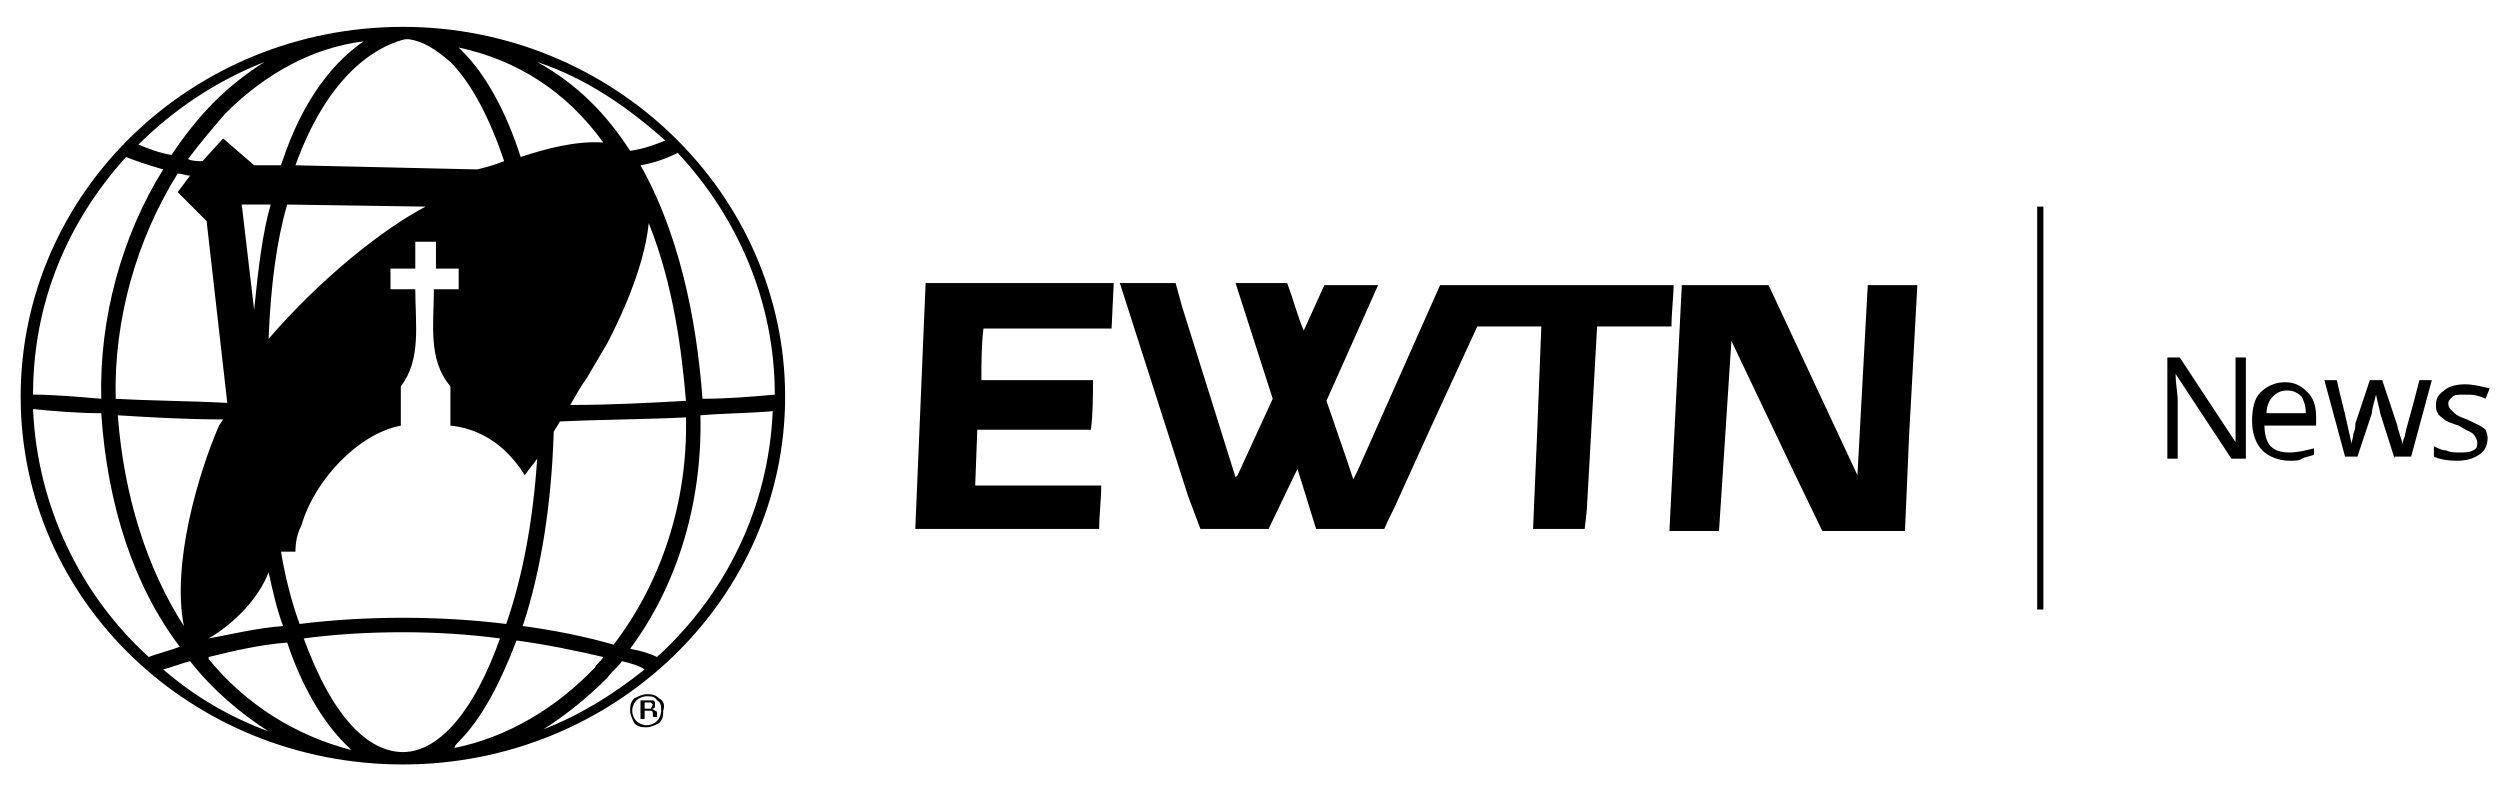
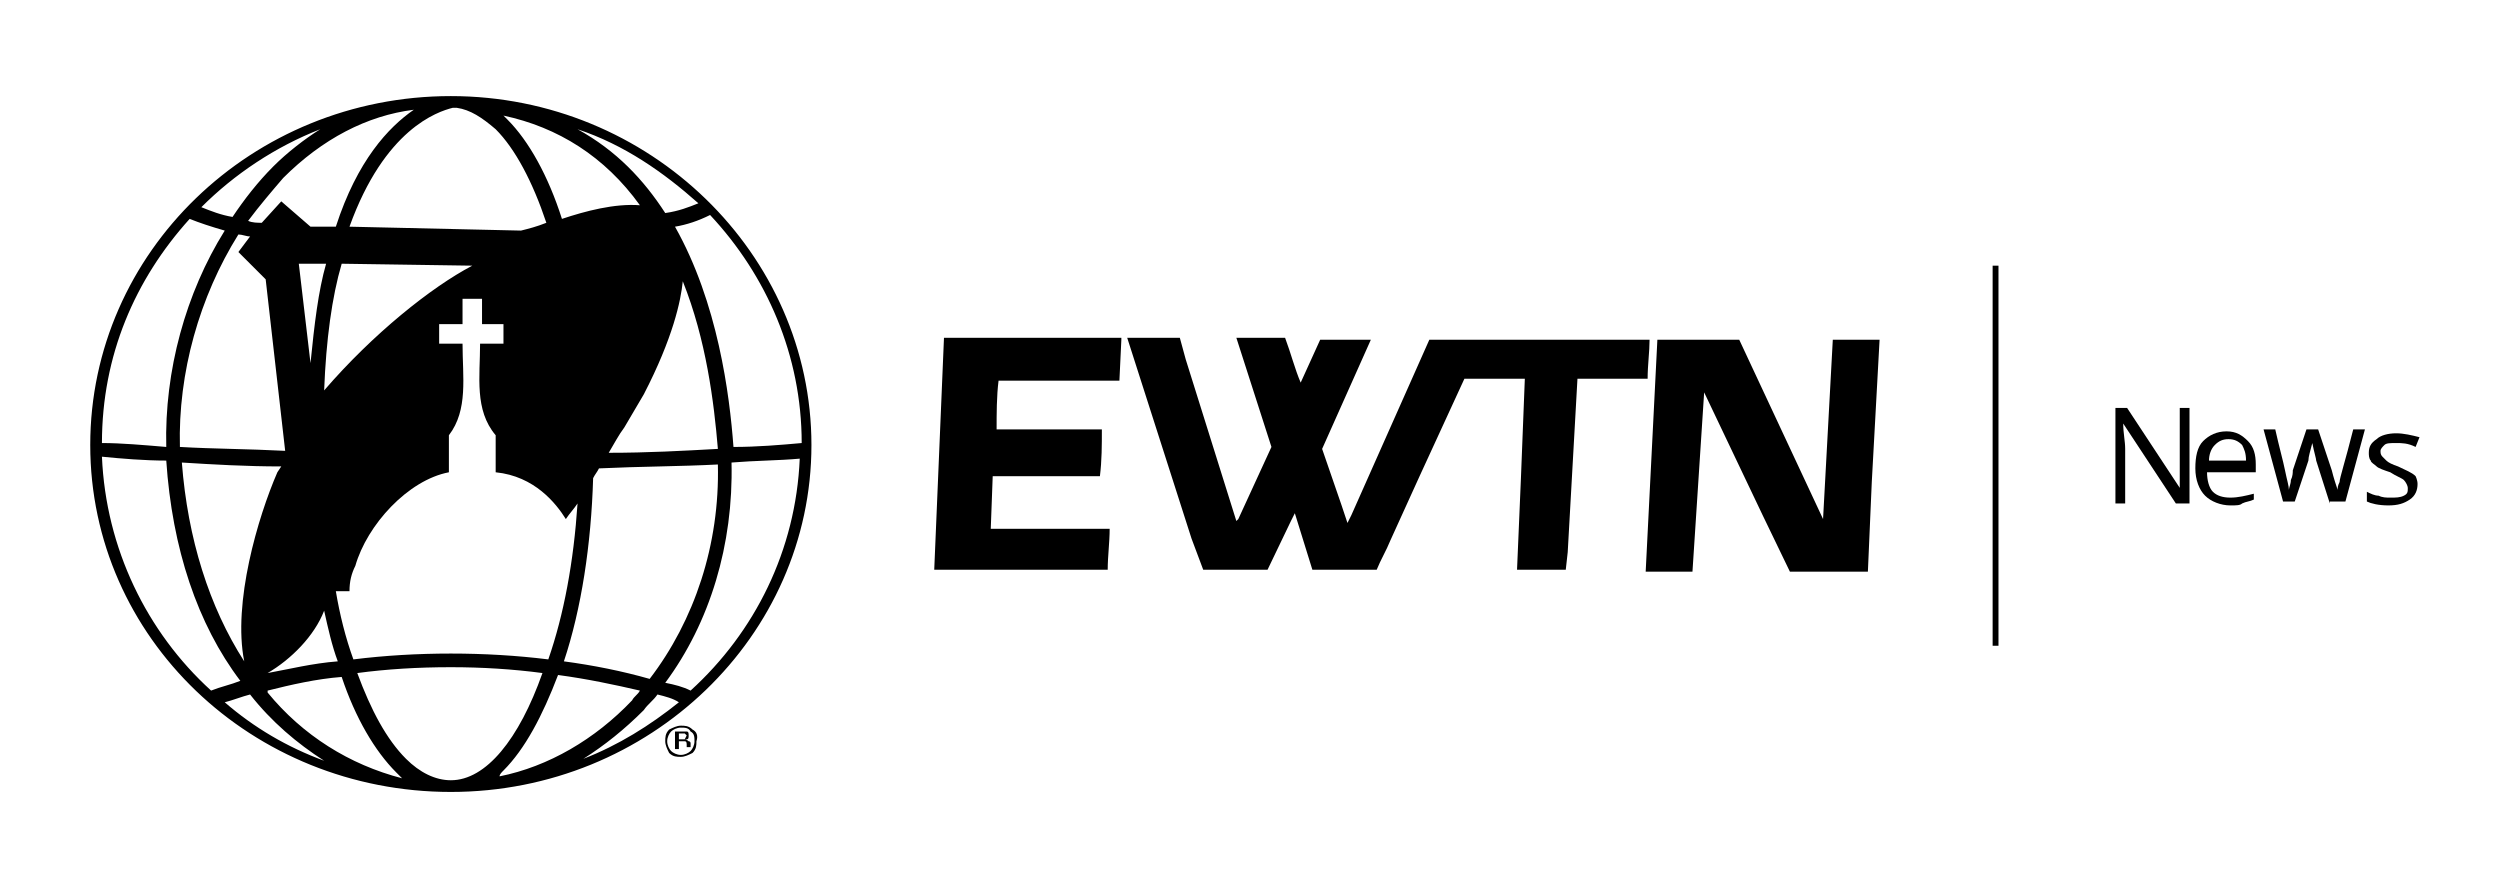
- <svg xmlns="http://www.w3.org/2000/svg" version="1.1" id="Layer_1" x="0px" y="0px" viewBox="0 0 121 38.3" style="enable-background:new 0 0 121 38.3;" xml:space="preserve">
+ <svg xmlns="http://www.w3.org/2000/svg" version="1.1" id="Layer_1" x="0px" y="0px" viewBox="-3.63 -3.63 128.26 45.56" style="enable-background:new 0 0 121 38.3;" xml:space="preserve">
  <g>
    <path d="M19.5,1.3C9.3,1.3,1,9.3,1,19.2S9.3,37,19.5,37C29.7,37,38,29,38,19.2S29.7,1.3,19.5,1.3 M32.8,7.4   c2.9,3.1,4.7,7.2,4.7,11.7c-1.1,0.1-2.3,0.2-3.5,0.2c0,0,0,0,0,0c-0.2-2.7-0.8-7.4-3-11.3C31.6,7.9,32.2,7.7,32.8,7.4 M8.9,30.3   C7.1,27.5,6,24,5.7,20.1c1.6,0.1,3.3,0.2,5.1,0.2l-0.2,0.3C9.6,22.9,8.3,27.3,8.9,30.3 M10,10.7l1,8.8c-1.9-0.1-3.7-0.1-5.4-0.2   c-0.1-3.8,1-7.7,3-10.9c0.2,0,0.4,0.1,0.6,0.1L8.6,9.3L10,10.7z M10.1,30.9c1.2-0.7,2.4-1.9,2.9-3.2c0.2,0.9,0.4,1.8,0.7,2.6   C12.4,30.4,11.2,30.7,10.1,30.9L10.1,30.9z M12.3,15l-0.6-5.1l1.4,0C12.7,11.3,12.5,13,12.3,15 M13.9,9.9l6.7,0.1   c-2.1,1.1-5.1,3.5-7.6,6.4C13.1,13.8,13.4,11.6,13.9,9.9 M13.6,26.7l0.7,0c0-0.5,0.1-0.9,0.3-1.3c0.6-2.1,2.7-4.4,4.8-4.8v-1.9   c1-1.3,0.7-3,0.7-4.7l-1.2,0v-1l1.2,0l0-1.3h1V13l1.1,0v1l-1.2,0c0,1.7-0.3,3.4,0.8,4.7v1.9c2,0.2,3.1,1.6,3.6,2.4   c0.2-0.3,0.4-0.5,0.6-0.8c-0.2,3-0.7,5.7-1.5,8c-1.6-0.2-3.3-0.3-5-0.3c-1.7,0-3.4,0.1-5,0.3C14.1,29.1,13.8,27.9,13.6,26.7    M26.8,20.9c0.1-0.2,0.2-0.3,0.3-0.5c2.1-0.1,4.2-0.1,6.1-0.2c0.1,4.1-1.2,8-3.5,11c-1.4-0.4-2.9-0.7-4.4-0.9   C26.2,27.6,26.7,24.3,26.8,20.9 M27.6,19.6c0.3-0.5,0.5-0.9,0.8-1.3l1-1.7c1.5-2.9,1.9-4.8,2-5.8c1.2,3,1.6,6.2,1.8,8.6   c0,0,0,0,0,0C31.4,19.5,29.6,19.6,27.6,19.6 M32.2,6.8c-0.5,0.2-1,0.4-1.7,0.5C29.4,5.6,28,4.1,26,3C28.4,3.8,30.4,5.2,32.2,6.8    M29.2,6.9c-1.3-0.1-2.8,0.3-4,0.7c-0.7-2.2-1.7-4-2.8-5.1c-0.1-0.1-0.2-0.2-0.2-0.2C25,2.9,27.4,4.4,29.2,6.9 M19.6,1.9   c0.1,0,0.1,0,0.2,0c0.7,0.1,1.3,0.5,2,1.1c1,1,1.9,2.7,2.6,4.8c-0.5,0.2-0.9,0.3-1.3,0.4l-8.8-0.2C16.1,3,18.8,2.1,19.6,1.9    M13.6,8l-1.3,0l-1.5-1.3l-1,1.1C9.6,7.8,9.3,7.8,9.1,7.7c0.6-0.8,1.2-1.5,1.8-2.2c2-2,4.3-3.2,6.7-3.5C16.3,2.9,14.7,4.6,13.6,8    M12.8,3c-0.8,0.5-1.7,1.2-2.4,1.9C9.6,5.7,8.9,6.6,8.3,7.5C7.7,7.4,7.2,7.2,6.7,7C8.4,5.3,10.5,3.9,12.8,3 M6.1,7.6   C6.6,7.8,7.2,8,7.9,8.2c-2,3.2-3.1,7.2-3,11.1c-1.2-0.1-2.3-0.2-3.3-0.2C1.6,14.6,3.3,10.7,6.1,7.6 M1.6,19.8   c1,0.1,2.2,0.2,3.3,0.2c0.3,4.5,1.6,8.4,3.8,11.3c-0.5,0.2-1,0.3-1.5,0.5C3.9,28.8,1.8,24.5,1.6,19.8 M7.9,32.4   c0.4-0.1,0.9-0.3,1.3-0.4c1.1,1.4,2.4,2.5,3.8,3.4C11.1,34.7,9.4,33.7,7.9,32.4 M10.1,31.9l0-0.1c1.2-0.3,2.5-0.6,3.8-0.7   c0.7,2.1,1.7,3.8,2.8,4.9c0.1,0.1,0.2,0.2,0.3,0.3C14.3,35.6,11.9,34.1,10.1,31.9 M19.5,36.4C19.5,36.4,19.5,36.4,19.5,36.4   L19.5,36.4c-0.8,0-1.6-0.4-2.3-1.1c-1-1-1.8-2.5-2.5-4.4c1.5-0.2,3.1-0.3,4.8-0.3c1.6,0,3.2,0.1,4.7,0.3   C23,34.3,21.3,36.4,19.5,36.4 M22.2,35.9c1.1-1.1,2-2.8,2.8-4.9c1.5,0.2,2.9,0.5,4.2,0.8c-0.1,0.2-0.3,0.3-0.4,0.5   c-1.9,2-4.3,3.4-6.8,3.9C22,36.1,22.1,36,22.2,35.9 M26.3,35.3c1.1-0.7,2.1-1.5,3.1-2.5c0.2-0.3,0.5-0.5,0.7-0.8   c0.4,0.1,0.8,0.2,1.1,0.4C29.7,33.6,28.1,34.6,26.3,35.3 M31.8,31.8c-0.4-0.2-0.8-0.3-1.3-0.4c2.3-3.1,3.5-7.1,3.4-11.3   c1.2-0.1,2.4-0.1,3.5-0.2C37.2,24.6,35.1,28.8,31.8,31.8" />
    <path d="M31.8,33.9C32,34,32,34.2,32,34.4c0,0.2-0.1,0.4-0.2,0.5c-0.1,0.1-0.3,0.2-0.5,0.2c-0.2,0-0.4-0.1-0.5-0.2   c-0.1-0.1-0.2-0.3-0.2-0.5c0-0.2,0.1-0.4,0.2-0.5c0.1-0.1,0.3-0.2,0.5-0.2S31.7,33.7,31.8,33.9 M31.9,33.8   c-0.2-0.2-0.4-0.2-0.6-0.2c-0.2,0-0.4,0.1-0.6,0.2c-0.2,0.2-0.2,0.4-0.2,0.6c0,0.2,0.1,0.4,0.2,0.6c0.2,0.2,0.4,0.2,0.6,0.2   c0.2,0,0.4-0.1,0.6-0.2c0.2-0.2,0.2-0.4,0.2-0.6C32.2,34.1,32.1,33.9,31.9,33.8 M31.5,34.3c0,0-0.1,0-0.2,0h-0.1V34h0.1   c0.1,0,0.2,0,0.2,0c0,0,0.1,0.1,0.1,0.1C31.5,34.3,31.5,34.3,31.5,34.3 M31,34.8h0.2v-0.4h0.1c0.1,0,0.1,0,0.2,0   c0.1,0,0.1,0.1,0.1,0.2v0.1l0,0c0,0,0,0,0,0c0,0,0,0,0,0h0.2l0,0c0,0,0,0,0,0c0,0,0,0,0-0.1v-0.1c0,0,0-0.1-0.1-0.1   c0,0-0.1-0.1-0.2-0.1c0.1,0,0.1,0,0.1,0c0.1,0,0.1-0.1,0.1-0.2c0-0.1,0-0.2-0.1-0.2c-0.1,0-0.1,0-0.3,0H31V34.8z" />
    <path d="M53.9,13.8l-0.1,2.1h0h-4.7h-1.5c-0.1,0.8-0.1,1.7-0.1,2.5H49h3.9c0,0.8,0,1.6-0.1,2.4h-2.2h-3.2c0,0-0.1,0-0.1,0l-0.1,2.7   h3.6h2.5c0,0.7-0.1,1.4-0.1,2.1h-8.9l0.5-11.9H53.9z" />
    <path d="M72.3,13.8L72.3,13.8l-2.6,0l-4,9l-0.2,0.4c-0.1-0.3-0.2-0.6-0.3-0.9l-1-2.9l2.5-5.6c-0.5,0-2.4,0-2.6,0l-1,2.2L63.1,16   c-0.3-0.7-0.5-1.5-0.8-2.3c-0.8,0-1.7,0-2.5,0l1.8,5.6l-1.7,3.7l-0.1,0.1c0,0,0,0,0,0l-2.6-8.3l-0.3-1.1h-2.7h0L57.5,24l0.6,1.6H61   h0.4l1.2-2.5l0.2-0.4l0,0l0.9,2.9c0.4,0,2.7,0,3.3,0c0.2-0.5,0.5-1,0.7-1.5l1.5-3.3l2.3-5l3.1,0l0,0l-0.2,5.1l-0.2,4.7   c0.1,0,2.4,0,2.5,0l0.1-0.9l0.5-8.9l3.6,0c0-0.7,0.1-1.4,0.1-2H72.3z" />
    <path d="M81.9,13.8h3.7l4.3,9.2c0,0,0,0,0,0l0,0l0.5-9.2h2.4h0l-0.4,7.3l-0.2,4.6h-4l-1.4-2.9l-3-6.3l0,0l0,0l-0.6,9.2h-2.4h0   l0.6-11.9H81.9z" />
    <rect x="98.6" y="10" width="0.3" height="19.5" />
    <path d="M108.6,22.2H108l-2.7-4.1h0c0,0.5,0.1,0.9,0.1,1.3v2.8h-0.5v-4.9h0.6l2.7,4.1h0c0-0.1,0-0.3,0-0.6c0-0.3,0-0.6,0-0.7v-2.8   h0.5V22.2z" />
    <path d="M110.8,22.3c-0.5,0-1-0.2-1.3-0.5c-0.3-0.3-0.5-0.8-0.5-1.4c0-0.6,0.1-1.1,0.4-1.4c0.3-0.3,0.7-0.5,1.2-0.5   c0.5,0,0.8,0.2,1.1,0.5c0.3,0.3,0.4,0.7,0.4,1.2v0.4h-2.5c0,0.4,0.1,0.8,0.3,1c0.2,0.2,0.5,0.3,0.9,0.3c0.4,0,0.8-0.1,1.2-0.2V22   c-0.2,0.1-0.4,0.1-0.6,0.2C111.3,22.3,111.1,22.3,110.8,22.3 M110.7,18.9c-0.3,0-0.5,0.1-0.7,0.3s-0.3,0.5-0.3,0.8h1.9   c0-0.4-0.1-0.6-0.2-0.8C111.2,19,111,18.9,110.7,18.9" />
    <path d="M115.9,22.2l-0.7-2.2c0-0.1-0.1-0.4-0.2-0.9h0c-0.1,0.4-0.2,0.7-0.2,0.9l-0.7,2.1h-0.6l-1-3.7h0.6c0.2,0.9,0.4,1.6,0.5,2.1   c0.1,0.5,0.2,0.8,0.2,1h0c0-0.1,0.1-0.3,0.1-0.5c0.1-0.2,0.1-0.4,0.1-0.5l0.7-2.1h0.6l0.7,2.1c0.1,0.4,0.2,0.7,0.3,1h0   c0-0.1,0-0.2,0.1-0.4c0-0.2,0.3-1.1,0.7-2.7h0.6l-1,3.7H115.9z" />
    <path d="M120.4,21.2c0,0.3-0.1,0.6-0.4,0.8c-0.3,0.2-0.6,0.3-1.1,0.3c-0.5,0-0.9-0.1-1.1-0.2v-0.5c0.2,0.1,0.4,0.2,0.6,0.2   c0.2,0.1,0.4,0.1,0.6,0.1c0.3,0,0.5,0,0.7-0.1c0.2-0.1,0.2-0.2,0.2-0.4c0-0.1-0.1-0.3-0.2-0.4c-0.1-0.1-0.4-0.2-0.7-0.4   c-0.3-0.1-0.6-0.2-0.7-0.3s-0.3-0.2-0.3-0.3c-0.1-0.1-0.1-0.3-0.1-0.4c0-0.3,0.1-0.5,0.4-0.7c0.2-0.2,0.6-0.3,1-0.3   c0.4,0,0.8,0.1,1.2,0.2l-0.2,0.5c-0.4-0.2-0.7-0.2-1-0.2c-0.3,0-0.5,0-0.6,0.1s-0.2,0.2-0.2,0.3c0,0.1,0,0.2,0.1,0.3   c0.1,0.1,0.1,0.1,0.2,0.2c0.1,0.1,0.3,0.2,0.6,0.3c0.4,0.2,0.7,0.3,0.9,0.5C120.3,20.8,120.4,21,120.4,21.2" />
  </g>
</svg>
